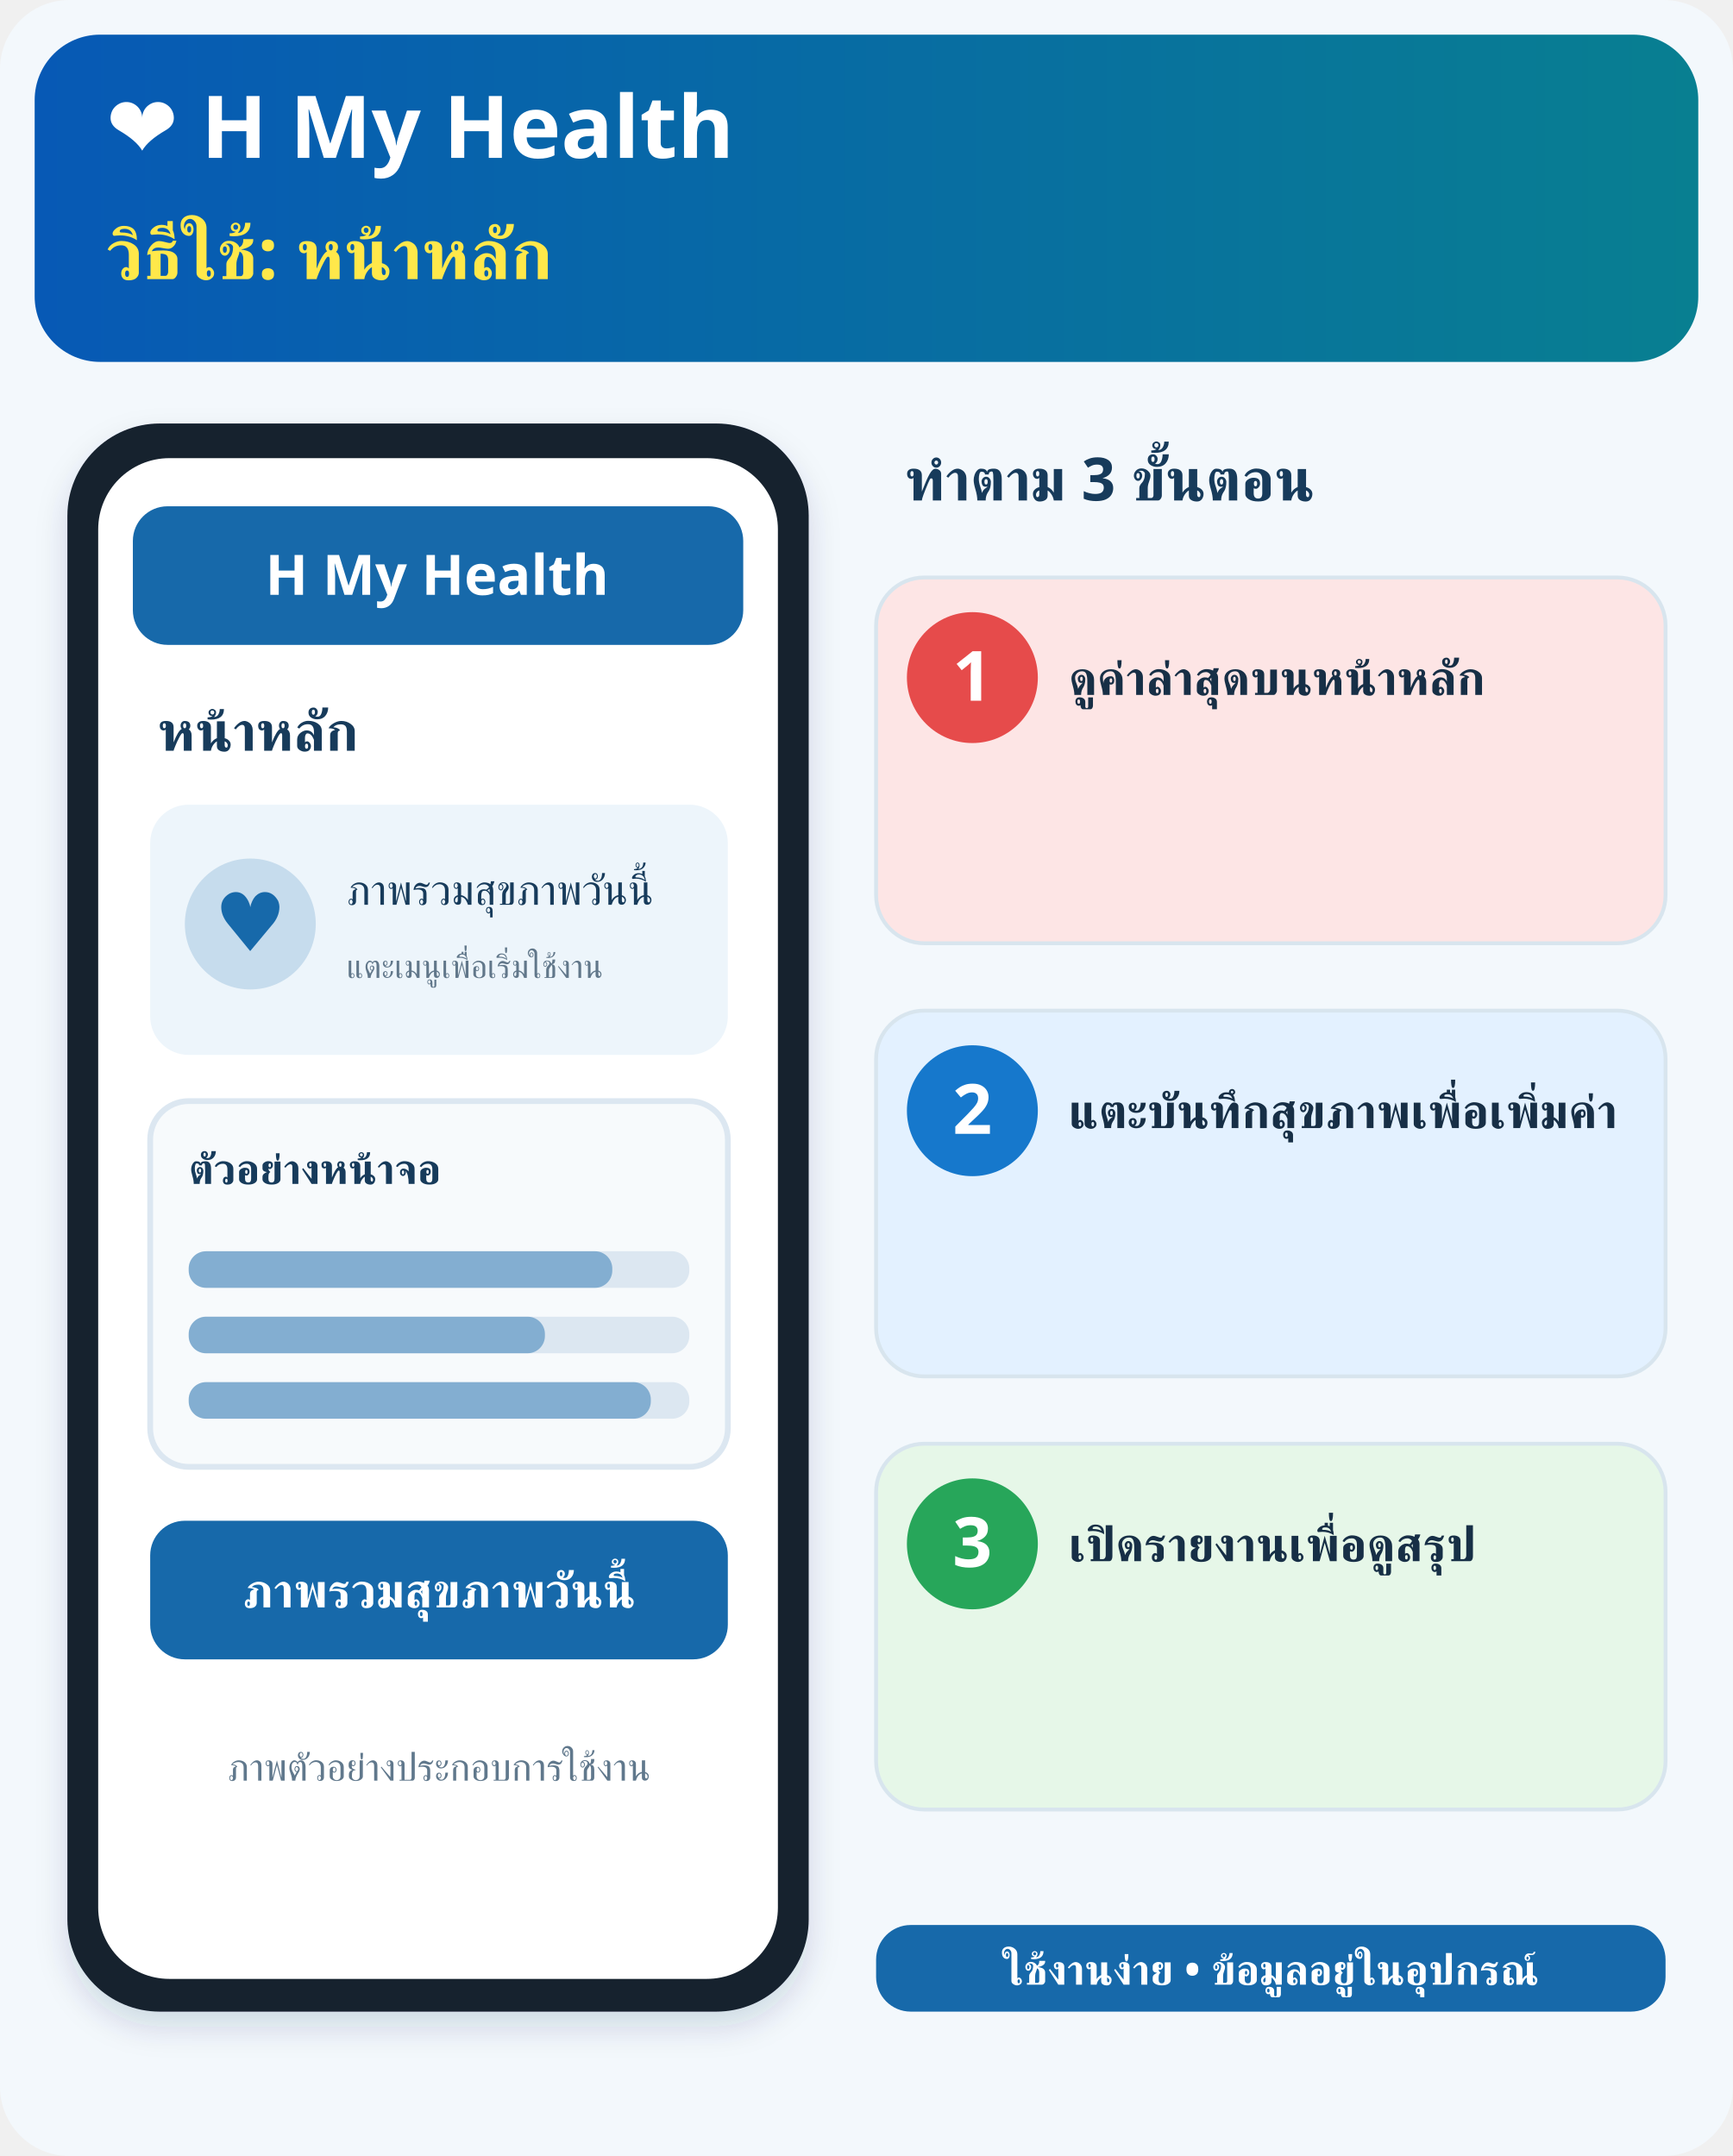
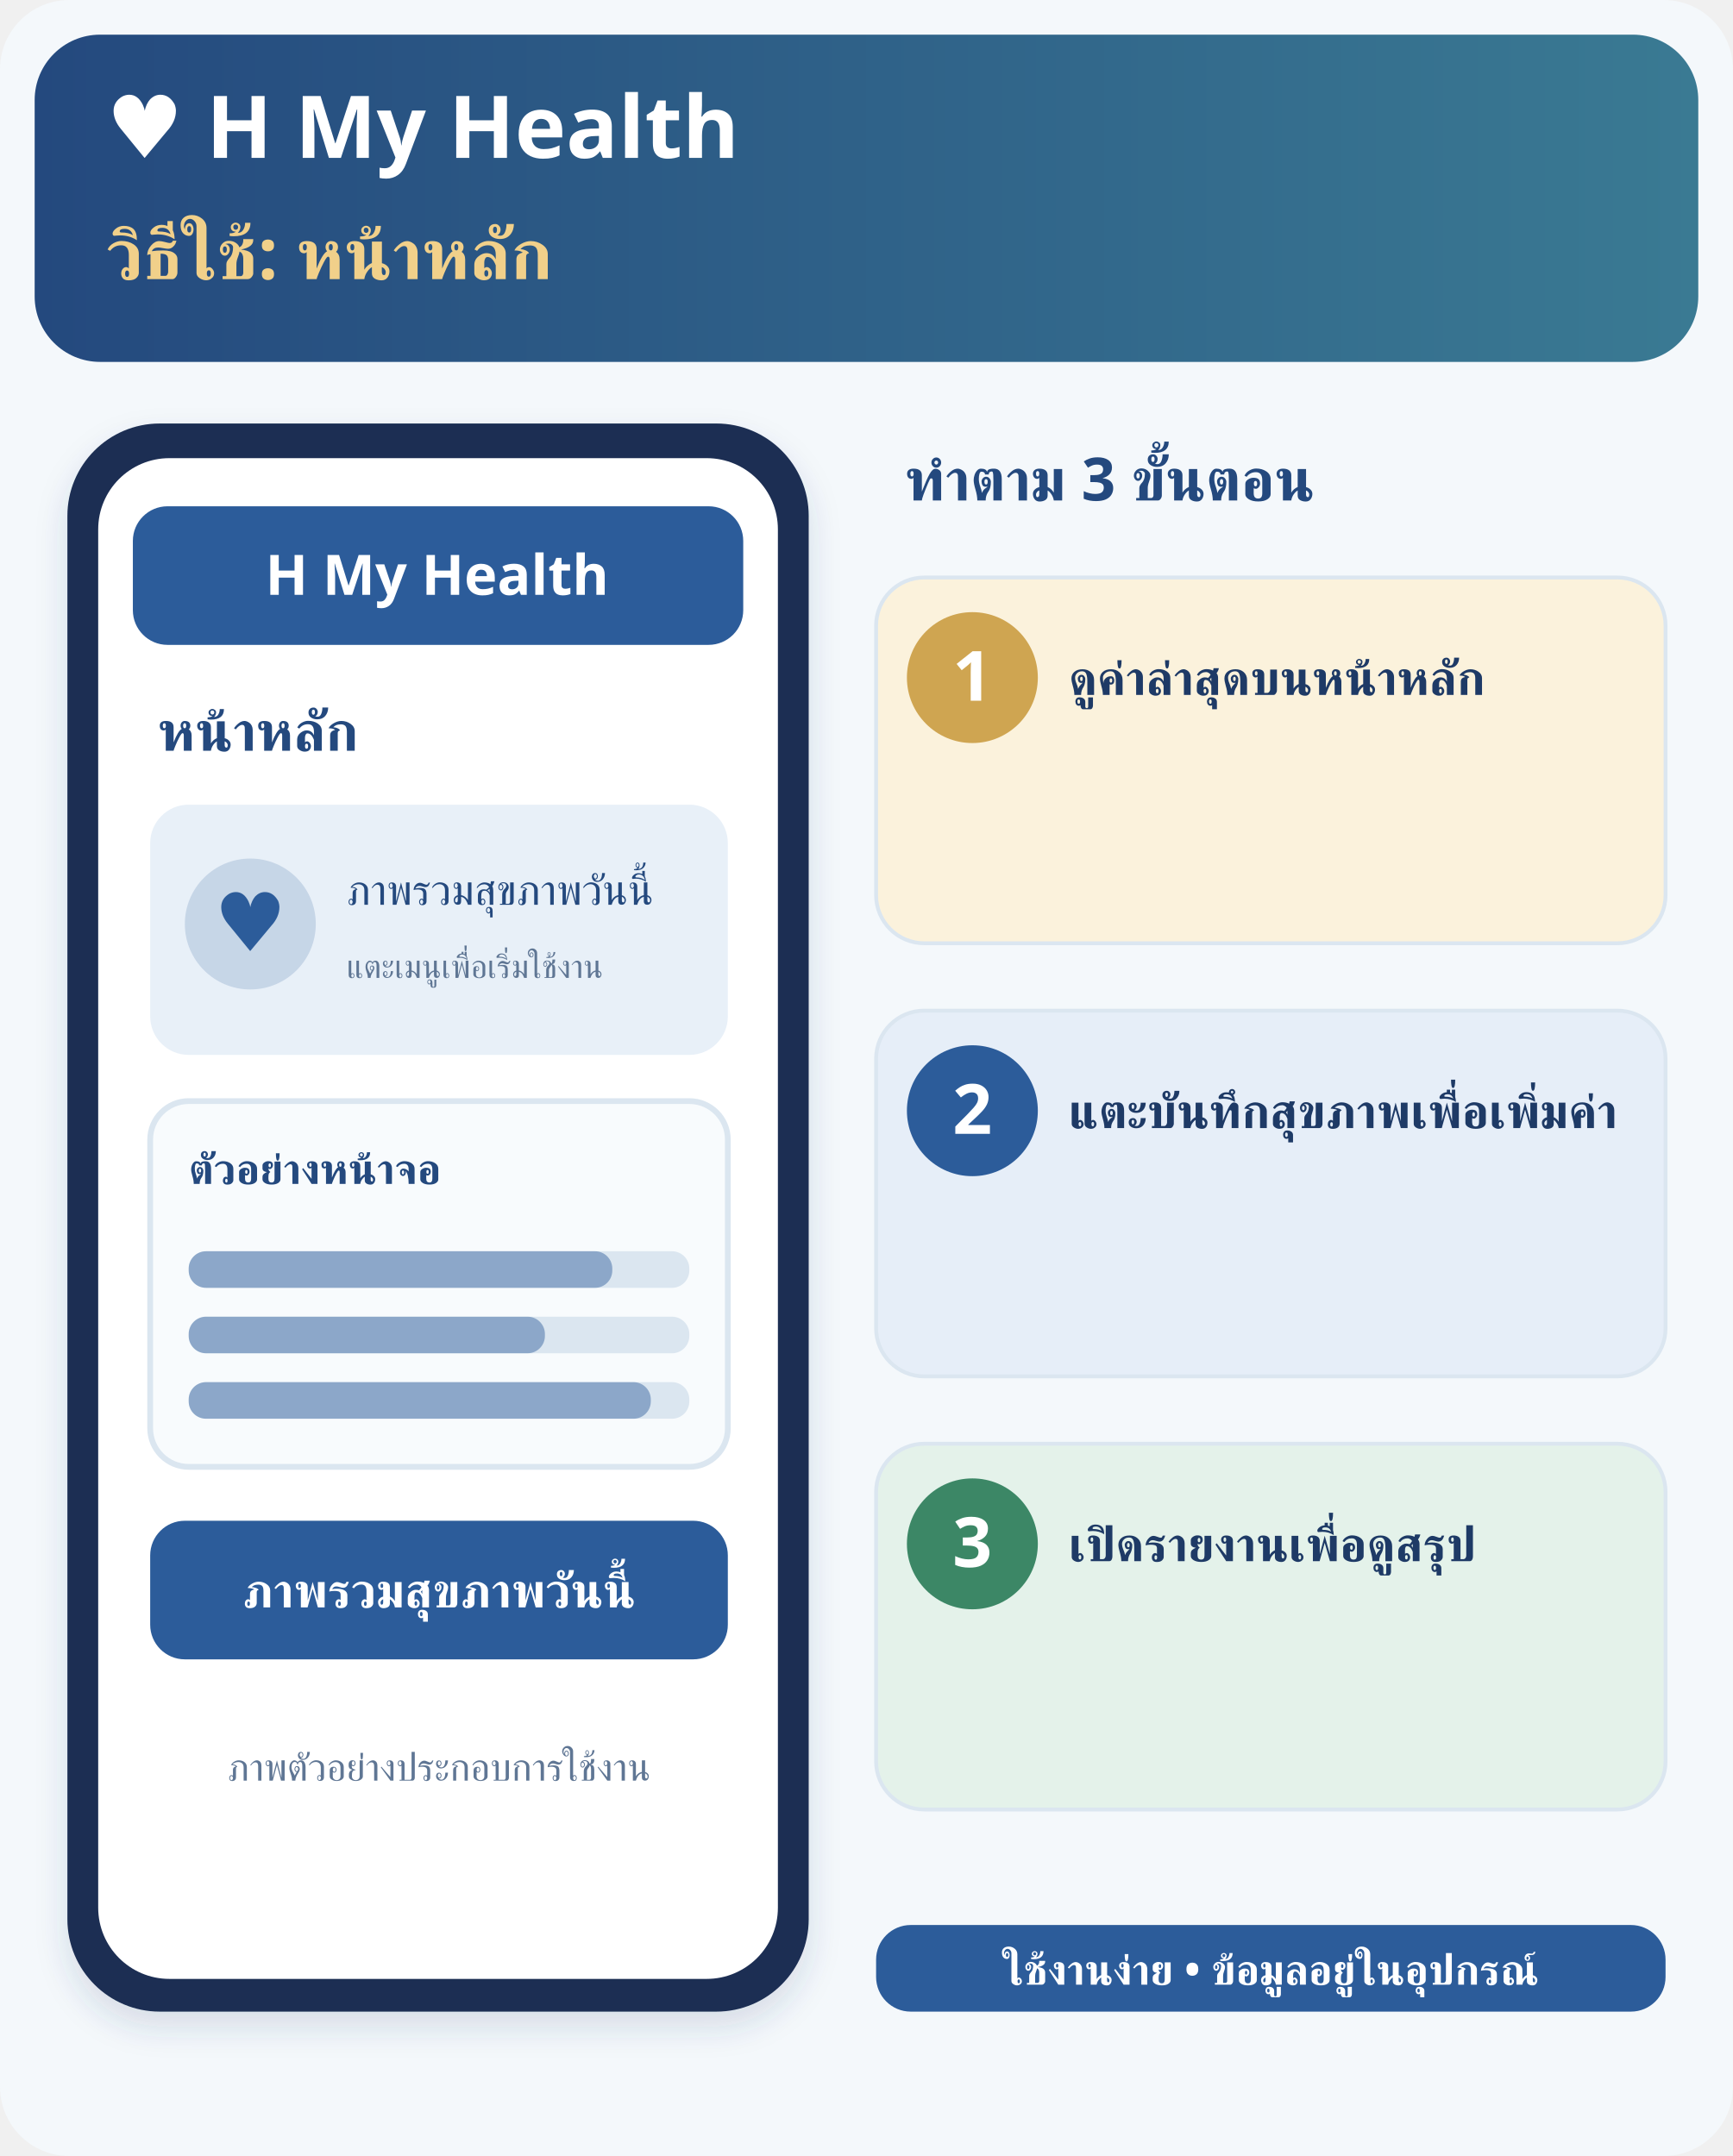
<svg xmlns="http://www.w3.org/2000/svg" width="900" height="1120" viewBox="0 0 900 1120">
  <defs>
    <linearGradient id="head" x1="0" y1="0" x2="1" y2="0">
-       <stop stop-color="#0759b5" />
-       <stop offset="1" stop-color="#087f91" />
+       <stop stop-color="#24497e" />
+       <stop offset="1" stop-color="#3a7a93" />
    </linearGradient>
    <filter id="sh">
-       <feDropShadow dx="0" dy="8" stdDeviation="8" flood-color="#173b5b" flood-opacity=".15" />
+       <feDropShadow dx="0" dy="8" stdDeviation="8" flood-color="#24497e" flood-opacity=".15" />
    </filter>
  </defs>
-   <rect width="900" height="1120" rx="36" fill="#f3f8fc" />
+   <rect width="900" height="1120" rx="36" fill="#f4f8fb" />
  <rect x="18" y="18" width="864" height="170" rx="34" fill="url(#head)" />
-   <text x="55" y="82" font-size="45" font-weight="bold" fill="#fff" font-family="sans-serif">❤️ H My Health</text>
-   <text x="55" y="145" font-size="37" font-weight="bold" fill="#ffe84a" font-family="sans-serif">วิธีใช้: หน้าหลัก</text>
-   <rect x="35" y="220" width="385" height="825" rx="48" fill="#14202d" filter="url(#sh)" />
+   <text x="55" y="82" font-size="45" font-weight="bold" fill="#fff" font-family="sans-serif">♥ H My Health</text>
+   <text x="55" y="145" font-size="37" font-weight="bold" fill="#f1d08a" font-family="sans-serif">วิธีใช้: หน้าหลัก</text>
+   <rect x="35" y="220" width="385" height="825" rx="48" fill="#1c2f52" filter="url(#sh)" />
  <rect x="51" y="238" width="353" height="790" rx="37" fill="#fff" />
-   <rect x="69" y="263" width="317" height="72" rx="18" fill="#1769aa" />
+   <rect x="69" y="263" width="317" height="72" rx="18" fill="#2c5c9a" />
  <text x="227" y="309" text-anchor="middle" font-size="29" font-weight="bold" fill="#fff" font-family="sans-serif">H My Health</text>
-   <text x="82" y="390" font-size="29" font-weight="bold" fill="#173b5b" font-family="sans-serif">หน้าหลัก</text>
-   <rect x="78" y="418" width="300" height="130" rx="20" fill="#edf5fb" />
-   <circle cx="130" cy="480" r="34" fill="#1769aa" opacity=".18" />
-   <text x="130" y="494" text-anchor="middle" font-size="42" fill="#1769aa" font-family="sans-serif">♥</text>
-   <text x="180" y="470" font-size="22" fill="#173b5b" font-family="sans-serif">ภาพรวมสุขภาพวันนี้</text>
-   <text x="180" y="508" font-size="17" fill="#61778a" font-family="sans-serif">แตะเมนูเพื่อเริ่มใช้งาน</text>
-   <rect x="78" y="572" width="300" height="190" rx="20" fill="#f7fafc" stroke="#dce7f1" stroke-width="3" />
-   <text x="98" y="615" font-size="22" font-weight="bold" fill="#173b5b" font-family="sans-serif">ตัวอย่างหน้าจอ</text>
-   <rect x="98" y="650" width="260" height="19" rx="9" fill="#dce7f1" />
-   <rect x="98" y="650" width="220" height="19" rx="9" fill="#1769aa" opacity=".45" />
-   <rect x="98" y="684" width="260" height="19" rx="9" fill="#dce7f1" />
-   <rect x="98" y="684" width="185" height="19" rx="9" fill="#1769aa" opacity=".45" />
-   <rect x="98" y="718" width="260" height="19" rx="9" fill="#dce7f1" />
-   <rect x="98" y="718" width="240" height="19" rx="9" fill="#1769aa" opacity=".45" />
-   <rect x="78" y="790" width="300" height="72" rx="18" fill="#1769aa" />
+   <text x="82" y="390" font-size="29" font-weight="bold" fill="#24497e" font-family="sans-serif">หน้าหลัก</text>
+   <rect x="78" y="418" width="300" height="130" rx="20" fill="#e8f0f8" />
+   <circle cx="130" cy="480" r="34" fill="#2c5c9a" opacity=".18" />
+   <text x="130" y="494" text-anchor="middle" font-size="42" fill="#2c5c9a" font-family="sans-serif">♥</text>
+   <text x="180" y="470" font-size="22" fill="#24497e" font-family="sans-serif">ภาพรวมสุขภาพวันนี้</text>
+   <text x="180" y="508" font-size="17" fill="#5f7694" font-family="sans-serif">แตะเมนูเพื่อเริ่มใช้งาน</text>
+   <rect x="78" y="572" width="300" height="190" rx="20" fill="#f8fbfd" stroke="#dbe6f0" stroke-width="3" />
+   <text x="98" y="615" font-size="22" font-weight="bold" fill="#24497e" font-family="sans-serif">ตัวอย่างหน้าจอ</text>
+   <rect x="98" y="650" width="260" height="19" rx="9" fill="#dbe6f0" />
+   <rect x="98" y="650" width="220" height="19" rx="9" fill="#2c5c9a" opacity=".45" />
+   <rect x="98" y="684" width="260" height="19" rx="9" fill="#dbe6f0" />
+   <rect x="98" y="684" width="185" height="19" rx="9" fill="#2c5c9a" opacity=".45" />
+   <rect x="98" y="718" width="260" height="19" rx="9" fill="#dbe6f0" />
+   <rect x="98" y="718" width="240" height="19" rx="9" fill="#2c5c9a" opacity=".45" />
+   <rect x="78" y="790" width="300" height="72" rx="18" fill="#2c5c9a" />
  <text x="228" y="835" text-anchor="middle" font-size="25" fill="#fff" font-weight="bold" font-family="sans-serif">ภาพรวมสุขภาพวันนี้</text>
-   <text x="228" y="925" text-anchor="middle" font-size="20" fill="#60788c" font-family="sans-serif">ภาพตัวอย่างประกอบการใช้งาน</text>
-   <text x="470" y="260" font-size="31" font-weight="bold" fill="#173b5b" font-family="sans-serif">ทำตาม 3 ขั้นตอน</text>
-   <rect x="455" y="300" width="410" height="190" rx="25" fill="#fde5e5" stroke="#d8e5ee" stroke-width="2" />
-   <circle cx="505" cy="352" r="34" fill="#e64b4b" />
+   <text x="228" y="925" text-anchor="middle" font-size="20" fill="#5f7694" font-family="sans-serif">ภาพตัวอย่างประกอบการใช้งาน</text>
+   <text x="470" y="260" font-size="31" font-weight="bold" fill="#24497e" font-family="sans-serif">ทำตาม 3 ขั้นตอน</text>
+   <rect x="455" y="300" width="410" height="190" rx="25" fill="#fbf2dc" stroke="#dbe6f0" stroke-width="2" />
+   <circle cx="505" cy="352" r="34" fill="#cfa551" />
  <text x="505" y="364" text-anchor="middle" font-size="36" font-weight="bold" fill="#fff" font-family="sans-serif">1</text>
-   <text x="555" y="361" font-size="25" font-weight="bold" fill="#172f46" font-family="sans-serif">ดูค่าล่าสุดบนหน้าหลัก</text>
-   <rect x="455" y="525" width="410" height="190" rx="25" fill="#e3f1ff" stroke="#d8e5ee" stroke-width="2" />
-   <circle cx="505" cy="577" r="34" fill="#1678cc" />
+   <text x="555" y="361" font-size="25" font-weight="bold" fill="#1e3a66" font-family="sans-serif">ดูค่าล่าสุดบนหน้าหลัก</text>
+   <rect x="455" y="525" width="410" height="190" rx="25" fill="#e6eef8" stroke="#dbe6f0" stroke-width="2" />
+   <circle cx="505" cy="577" r="34" fill="#2c5c9a" />
  <text x="505" y="589" text-anchor="middle" font-size="36" font-weight="bold" fill="#fff" font-family="sans-serif">2</text>
-   <text x="555" y="586" font-size="25" font-weight="bold" fill="#172f46" font-family="sans-serif">แตะบันทึกสุขภาพเพื่อเพิ่มค่า</text>
-   <rect x="455" y="750" width="410" height="190" rx="25" fill="#e6f7e8" stroke="#d8e5ee" stroke-width="2" />
-   <circle cx="505" cy="802" r="34" fill="#27a65a" />
+   <text x="555" y="586" font-size="25" font-weight="bold" fill="#1e3a66" font-family="sans-serif">แตะบันทึกสุขภาพเพื่อเพิ่มค่า</text>
+   <rect x="455" y="750" width="410" height="190" rx="25" fill="#e4f2ea" stroke="#dbe6f0" stroke-width="2" />
+   <circle cx="505" cy="802" r="34" fill="#3c8766" />
  <text x="505" y="814" text-anchor="middle" font-size="36" font-weight="bold" fill="#fff" font-family="sans-serif">3</text>
-   <text x="555" y="811" font-size="25" font-weight="bold" fill="#172f46" font-family="sans-serif">เปิดรายงานเพื่อดูสรุป</text>
-   <rect x="455" y="1000" width="410" height="45" rx="18" fill="#1769aa" />
+   <text x="555" y="811" font-size="25" font-weight="bold" fill="#1e3a66" font-family="sans-serif">เปิดรายงานเพื่อดูสรุป</text>
+   <rect x="455" y="1000" width="410" height="45" rx="18" fill="#2c5c9a" />
  <text x="660" y="1031" text-anchor="middle" font-size="22" fill="#fff" font-weight="bold" font-family="sans-serif">ใช้งานง่าย • ข้อมูลอยู่ในอุปกรณ์</text>
</svg>
